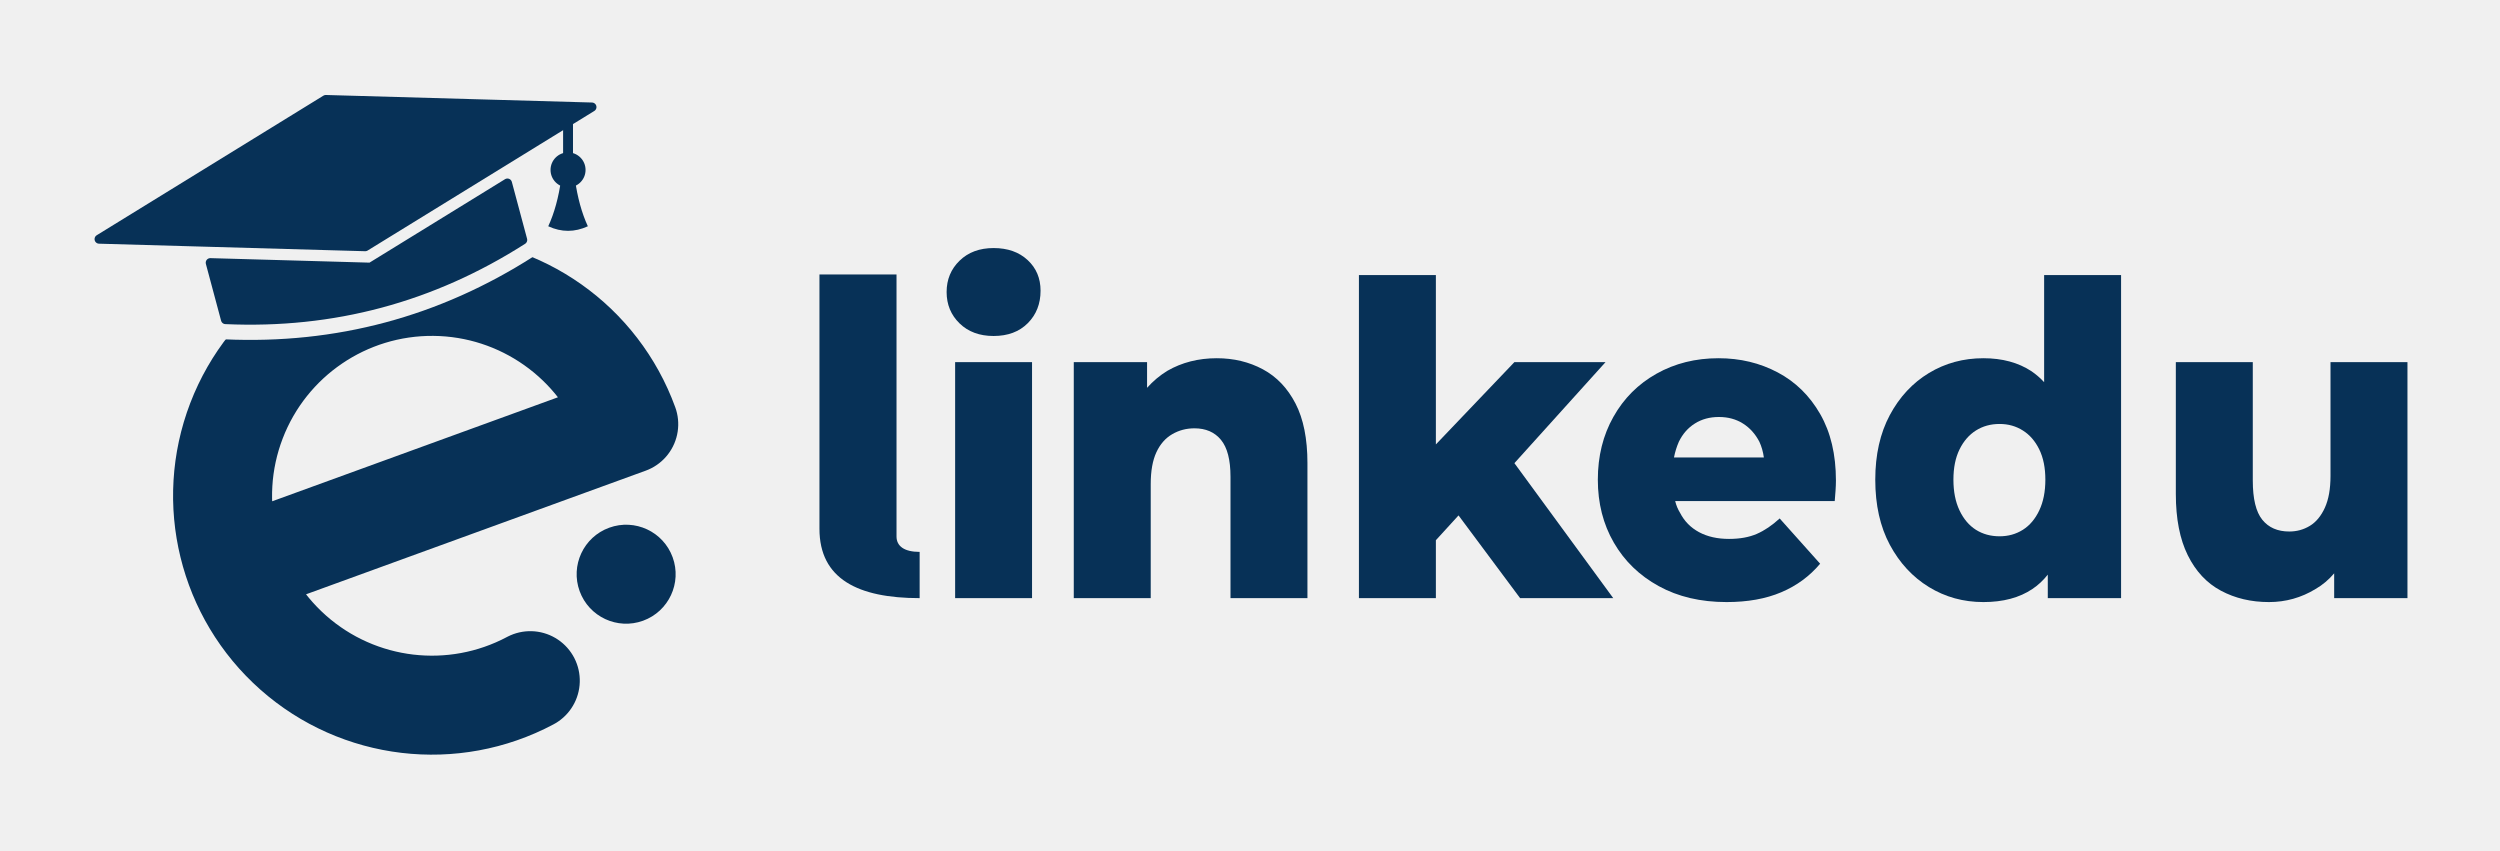
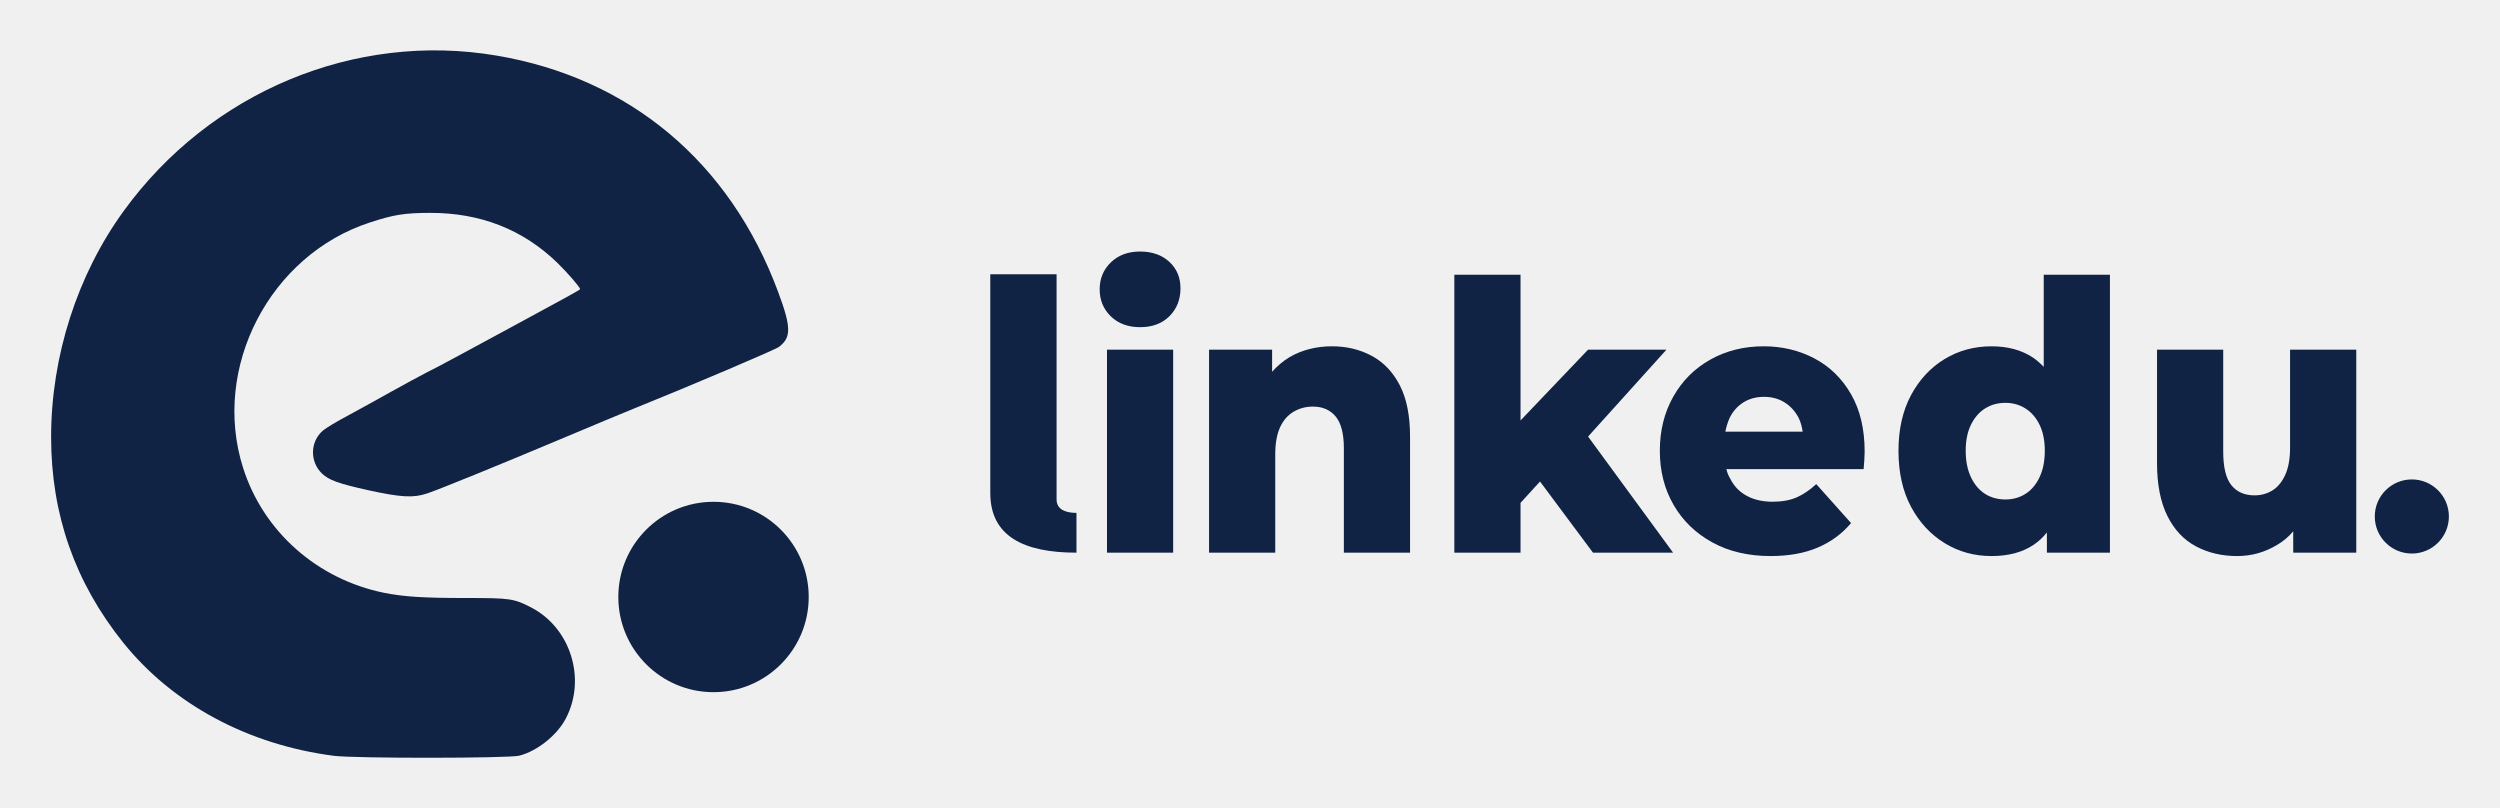
- <svg xmlns="http://www.w3.org/2000/svg" viewBox="-24 -24 648.784 220.7" role="img" aria-labelledby="t">
-   <defs>
-     <mask id="m" maskUnits="userSpaceOnUse" x="-700" y="-700" width="1400" height="1400">
-       <rect x="-700" y="-700" width="1400" height="1400" fill="#fff" />
-       <g transform="rotate(-15) translate(0 -75) scale(0.8)">
-         <rect x="-242" y="-700" width="484" height="500" fill="#000" />
-         <path fill="#000" stroke="#000" stroke-width="52" stroke-linejoin="round" d="M -202 -277.3 L 0 -217 L 202 -277.3 L 202 -200 Q 0 -136 -202 -200 Z" />
-       </g>
-     </mask>
-   </defs>
-   <g transform="translate(-44.041 -37.113) scale(0.247)">
-     <g transform="translate(535 574)">
-       <g mask="url(#m)">
-         <g transform="scale(.8) rotate(-20)">
-           <path fill="none" stroke="#073157" stroke-width="130" stroke-linecap="round" stroke-linejoin="round" d="M -275 0 L 275 0 A 275 275 0 1 0 38.3 272.3" />
-           <circle cx="204.4" cy="184" r="65" fill="#073157" />
-         </g>
-       </g>
-       <g transform="rotate(-15) translate(0 -75) scale(0.8)">
-         <path fill="#073157" stroke="#073157" stroke-width="12" stroke-linejoin="round" d="M -335 -345 L 0 -445 L 335 -345 L 0 -245 Z" />
-         <path fill="#073157" stroke="#073157" stroke-width="12" stroke-linejoin="round" d="M -202 -277.3 L 0 -217 L 202 -277.3 L 202 -200 Q 0 -136 -202 -200 Z" />
-         <g transform="rotate(15 301.5 -341)">
-           <path fill="none" stroke="#073157" stroke-width="13" stroke-linecap="round" d="M 301.5 -341 V -271" />
-           <circle cx="301.5" cy="-271" r="23" fill="#073157" />
-           <path fill="#073157" d="M 292.5 -259 L 310.5 -259 Q 315.5 -223 327.5 -197 Q 301.5 -185 275.5 -197 Q 287.5 -223 292.5 -259 Z" />
-         </g>
-       </g>
+ <svg xmlns="http://www.w3.org/2000/svg" viewBox="0 0 1956.5 632" role="img" aria-labelledby="t">
+   <g transform="translate(-222.00 -592.00)">
+     <g transform="">
+       <path fill="#102344" fill-rule="evenodd" d="M483.3,1183.5C416.1,1174.8 357.3,1143.2 318.5,1095.0C280.7,1047.9 262.0,994.6 262.0,934.0C262.0,870.9 282.5,807.0 318.9,757.0C386.5,663.9 499.7,616.7 610.6,635.5C714.7,653.1 793.1,718.8 830.8,820.0C841.3,848.1 841.4,856.0 831.6,863.5C828.7,865.7 762.2,894.0 717.5,912.0C710.9,914.6 686.6,924.8 663.5,934.5C612.7,955.9 566.0,974.9 556.5,978.1C545.5,981.8 536.1,981.3 510.0,975.6C487.1,970.5 479.5,967.8 474.1,962.7C464.3,953.4 464.6,937.6 474.8,928.9C477.0,927.0 485.5,921.9 493.6,917.6C501.8,913.2 517.0,904.8 527.5,898.9C538.0,893.1 550.5,886.2 555.5,883.7C560.5,881.3 572.1,875.1 581.5,870.0C590.9,864.9 609.8,854.7 623.5,847.3C665.5,824.6 676.0,818.8 676.0,818.3C676.0,816.8 666.0,805.3 657.9,797.4C631.0,771.5 597.9,758.5 558.5,758.6C538.9,758.6 530.1,760.0 511.5,766.1C433.1,791.6 387.4,879.8 412.2,958.0C428.0,1008.0 470.3,1045.4 522.9,1056.0C538.2,1059.0 553.3,1060.0 586.4,1060.0C621.3,1060.0 624.1,1060.4 637.5,1067.3C668.5,1083.2 681.1,1123.3 664.8,1154.3C658.0,1167.4 642.4,1179.8 628.4,1183.4C620.1,1185.5 499.7,1185.6 483.3,1183.5Z" />
+       <circle cx="780.4" cy="1059.2" r="74.5" fill="#102344" />
    </g>
-   </g>
-   <g transform="translate(160.659 -174.775)">
-     <path fill="#073157" d="M28,222 H48 V290 C48,292.5 50,294 54,294 V306 C38,306 28,301 28,288 Z" />
-     <path fill="#073157" d="M83.17,306L63.21,306L63.21,244.75L83.17,244.75L83.17,306M73.19,237.97L73.19,237.97Q67.73,237.97 64.36,234.7Q61,231.42 61,226.56L61,226.56Q61,221.7 64.36,218.43Q67.73,215.15 73.19,215.15L73.19,215.15Q78.66,215.15 82.02,218.26Q85.38,221.36 85.38,226.22L85.38,226.22Q85.38,231.31 82.07,234.64Q78.76,237.97 73.19,237.97" />
-     <path fill="#073157" d="M113.97,306L94,306L94,244.75L113.02,244.75L113.02,251.42Q115.33,248.82 118.28,247.01L118.28,247.01Q123.95,243.74 131.1,243.74L131.1,243.74Q137.72,243.74 143.08,246.62Q148.44,249.5 151.54,255.49Q154.64,261.48 154.64,270.97L154.64,270.97L154.64,306L134.67,306L134.67,274.47Q134.67,267.92 132.2,264.92Q129.73,261.93 125.32,261.93L125.32,261.93Q122.16,261.93 119.54,263.46Q116.91,264.98 115.44,268.14Q113.97,271.31 113.97,276.39L113.97,276.39L113.97,306" />
-     <path fill="#073157" d="M187.97,306L168,306L168,222.15L187.97,222.15L187.97,266.11L208.35,244.75L232,244.75L208.35,270.97L234,306L209.83,306L193.85,284.53L187.97,290.97L187.97,306" />
-     <path fill="#073157" d="M263.42,307.02L263.42,307.02Q253.33,307.02 245.82,302.89Q238.3,298.77 234.15,291.59Q230,284.42 230,275.26Q230,266.11 234.05,258.94Q238.09,251.76 245.24,247.75Q252.38,243.74 261.32,243.74L261.32,243.74Q269.72,243.74 276.66,247.41Q283.6,251.08 287.69,258.2Q291.79,265.32 291.79,275.49L291.79,275.49Q291.79,276.62 291.69,278.09Q291.58,279.56 291.48,280.8L291.48,280.8L250.07,280.8Q250.49,282.5 251.33,283.85L251.33,283.85Q253.01,287.13 256.27,288.88Q259.53,290.63 264.05,290.63L264.05,290.63Q268.25,290.63 271.25,289.33Q274.24,288.03 277.19,285.32L277.19,285.32L287.69,297.07Q283.6,301.93 277.61,304.47Q271.62,307.02 263.42,307.02M249.76,269.5L249.76,269.5L273.09,269.5Q272.77,267.24 271.93,265.43L271.93,265.43Q270.35,262.38 267.67,260.69Q264.99,258.99 261.42,258.99Q257.85,258.99 255.17,260.69Q252.49,262.38 251.02,265.43L251.02,265.43Q250.18,267.35 249.76,269.5" />
-     <path fill="#073157" d="M330.06,307.02L330.06,307.02Q322.28,307.02 315.92,303.12Q309.57,299.22 305.78,292.16Q302,285.1 302,275.26L302,275.26Q302,265.55 305.78,258.48Q309.57,251.42 315.92,247.58Q322.28,243.74 330.06,243.74L330.06,243.74Q337.42,243.74 342.56,247.13L342.56,247.13Q344.35,248.37 345.82,249.95L345.82,249.95L345.82,222.15L365.79,222.15L365.79,306L346.77,306L346.77,299.9Q344.98,302.16 342.77,303.63L342.77,303.63Q337.73,307.02 330.06,307.02M334.26,289.95L334.26,289.95Q337.63,289.95 340.31,288.26Q342.99,286.56 344.56,283.23Q346.14,279.9 346.14,275.26Q346.14,270.63 344.56,267.41Q342.99,264.19 340.31,262.5Q337.63,260.8 334.26,260.8L334.26,260.8Q330.79,260.8 328.11,262.5Q325.44,264.19 323.86,267.41Q322.28,270.63 322.28,275.26Q322.28,279.9 323.86,283.23Q325.44,286.56 328.11,288.26Q330.79,289.95 334.26,289.95" />
-     <path fill="#073157" d="M404.17,307.02L404.17,307.02Q397.23,307.02 391.72,304.08Q386.2,301.14 383.1,294.87Q380,288.6 380,278.99L380,278.99L380,244.75L399.97,244.75L399.97,275.49Q399.97,282.61 402.44,285.66Q404.91,288.71 409.43,288.71L409.43,288.71Q412.37,288.71 414.78,287.24Q417.2,285.77 418.67,282.55Q420.14,279.33 420.14,274.25L420.14,274.25L420.14,244.75L440.11,244.75L440.11,306L421.09,306L421.09,299.56Q418.99,302.05 416.26,303.63L416.26,303.63Q410.69,307.02 404.17,307.02" />
+     <g transform="translate(924.369 230.754) scale(2.594)">
+       <path fill="#102344" d="M28,222 H48 V290 C48,292.5 50,294 54,294 V306 C38,306 28,301 28,288 Z" />
+       <path fill="#102344" d="M83.17,306L63.21,306L63.21,244.75L83.17,244.75L83.17,306M73.19,237.97L73.19,237.97Q67.73,237.97 64.36,234.7Q61,231.42 61,226.56L61,226.56Q61,221.7 64.36,218.43Q67.73,215.15 73.19,215.15L73.19,215.15Q78.66,215.15 82.02,218.26Q85.38,221.36 85.38,226.22L85.38,226.22Q85.38,231.31 82.07,234.64Q78.76,237.97 73.19,237.97" />
+       <path fill="#102344" d="M113.97,306L94,306L94,244.75L113.02,244.75L113.02,251.42Q115.33,248.82 118.28,247.01L118.28,247.01Q123.95,243.74 131.1,243.74L131.1,243.74Q137.72,243.74 143.08,246.62Q148.44,249.5 151.54,255.49Q154.64,261.48 154.64,270.97L154.64,270.97L154.64,306L134.67,306L134.67,274.47Q134.67,267.92 132.2,264.92Q129.73,261.93 125.32,261.93L125.32,261.93Q122.16,261.93 119.54,263.46Q116.91,264.98 115.44,268.14Q113.97,271.31 113.97,276.39L113.97,276.39L113.97,306" />
+       <path fill="#102344" d="M187.97,306L168,306L168,222.15L187.97,222.15L187.97,266.11L208.35,244.75L232,244.75L208.35,270.97L234,306L209.83,306L193.85,284.53L187.97,290.97L187.97,306" />
+       <path fill="#102344" d="M263.42,307.02L263.42,307.02Q253.33,307.02 245.82,302.89Q238.3,298.77 234.15,291.59Q230,284.42 230,275.26Q230,266.11 234.05,258.94Q238.09,251.76 245.24,247.75Q252.38,243.74 261.32,243.74L261.32,243.74Q269.72,243.74 276.66,247.41Q283.6,251.08 287.69,258.2Q291.79,265.32 291.79,275.49L291.79,275.49Q291.79,276.62 291.69,278.09Q291.58,279.56 291.48,280.8L291.48,280.8L250.07,280.8Q250.49,282.5 251.33,283.85L251.33,283.85Q253.01,287.13 256.27,288.88Q259.53,290.63 264.05,290.63L264.05,290.63Q268.25,290.63 271.25,289.33Q274.24,288.03 277.19,285.32L277.19,285.32L287.69,297.07Q283.6,301.93 277.61,304.47Q271.62,307.02 263.42,307.02M249.76,269.5L249.76,269.5L273.09,269.5Q272.77,267.24 271.93,265.43L271.93,265.43Q270.35,262.38 267.67,260.69Q264.99,258.99 261.42,258.99Q257.85,258.99 255.17,260.69Q252.49,262.38 251.02,265.43L251.02,265.43Q250.18,267.35 249.76,269.5" />
+       <path fill="#102344" d="M330.06,307.02L330.06,307.02Q322.28,307.02 315.92,303.12Q309.57,299.22 305.78,292.16Q302,285.1 302,275.26L302,275.26Q302,265.55 305.78,258.48Q309.57,251.42 315.92,247.58Q322.28,243.74 330.06,243.74L330.06,243.74Q337.42,243.74 342.56,247.13L342.56,247.13Q344.35,248.37 345.82,249.95L345.82,249.95L345.82,222.15L365.79,222.15L365.79,306L346.77,306L346.77,299.9Q344.98,302.16 342.77,303.63L342.77,303.63Q337.73,307.02 330.06,307.02M334.26,289.95L334.26,289.95Q337.63,289.95 340.31,288.26Q342.99,286.56 344.56,283.23Q346.14,279.9 346.14,275.26Q346.14,270.63 344.56,267.41Q342.99,264.19 340.31,262.5Q337.63,260.8 334.26,260.8L334.26,260.8Q330.79,260.8 328.11,262.5Q325.44,264.19 323.86,267.41Q322.28,270.63 322.28,275.26Q322.28,279.9 323.86,283.23Q325.44,286.56 328.11,288.26Q330.79,289.95 334.26,289.95" />
+       <path fill="#102344" d="M404.17,307.02L404.17,307.02Q397.23,307.02 391.72,304.08Q386.2,301.14 383.1,294.87Q380,288.6 380,278.99L380,278.99L380,244.75L399.97,244.75L399.97,275.49Q399.97,282.61 402.44,285.66Q404.91,288.71 409.43,288.71L409.43,288.71Q412.37,288.71 414.78,287.24Q417.2,285.77 418.67,282.55Q420.14,279.33 420.14,274.25L420.14,274.25L420.14,244.75L440.11,244.75L440.11,306L421.09,306L421.09,299.56Q418.99,302.05 416.26,303.63L416.26,303.63Q410.69,307.02 404.17,307.02" />
+     </g>
+     <circle cx="2109.5" cy="996.2" r="29" fill="#102344" />
  </g>
</svg>
